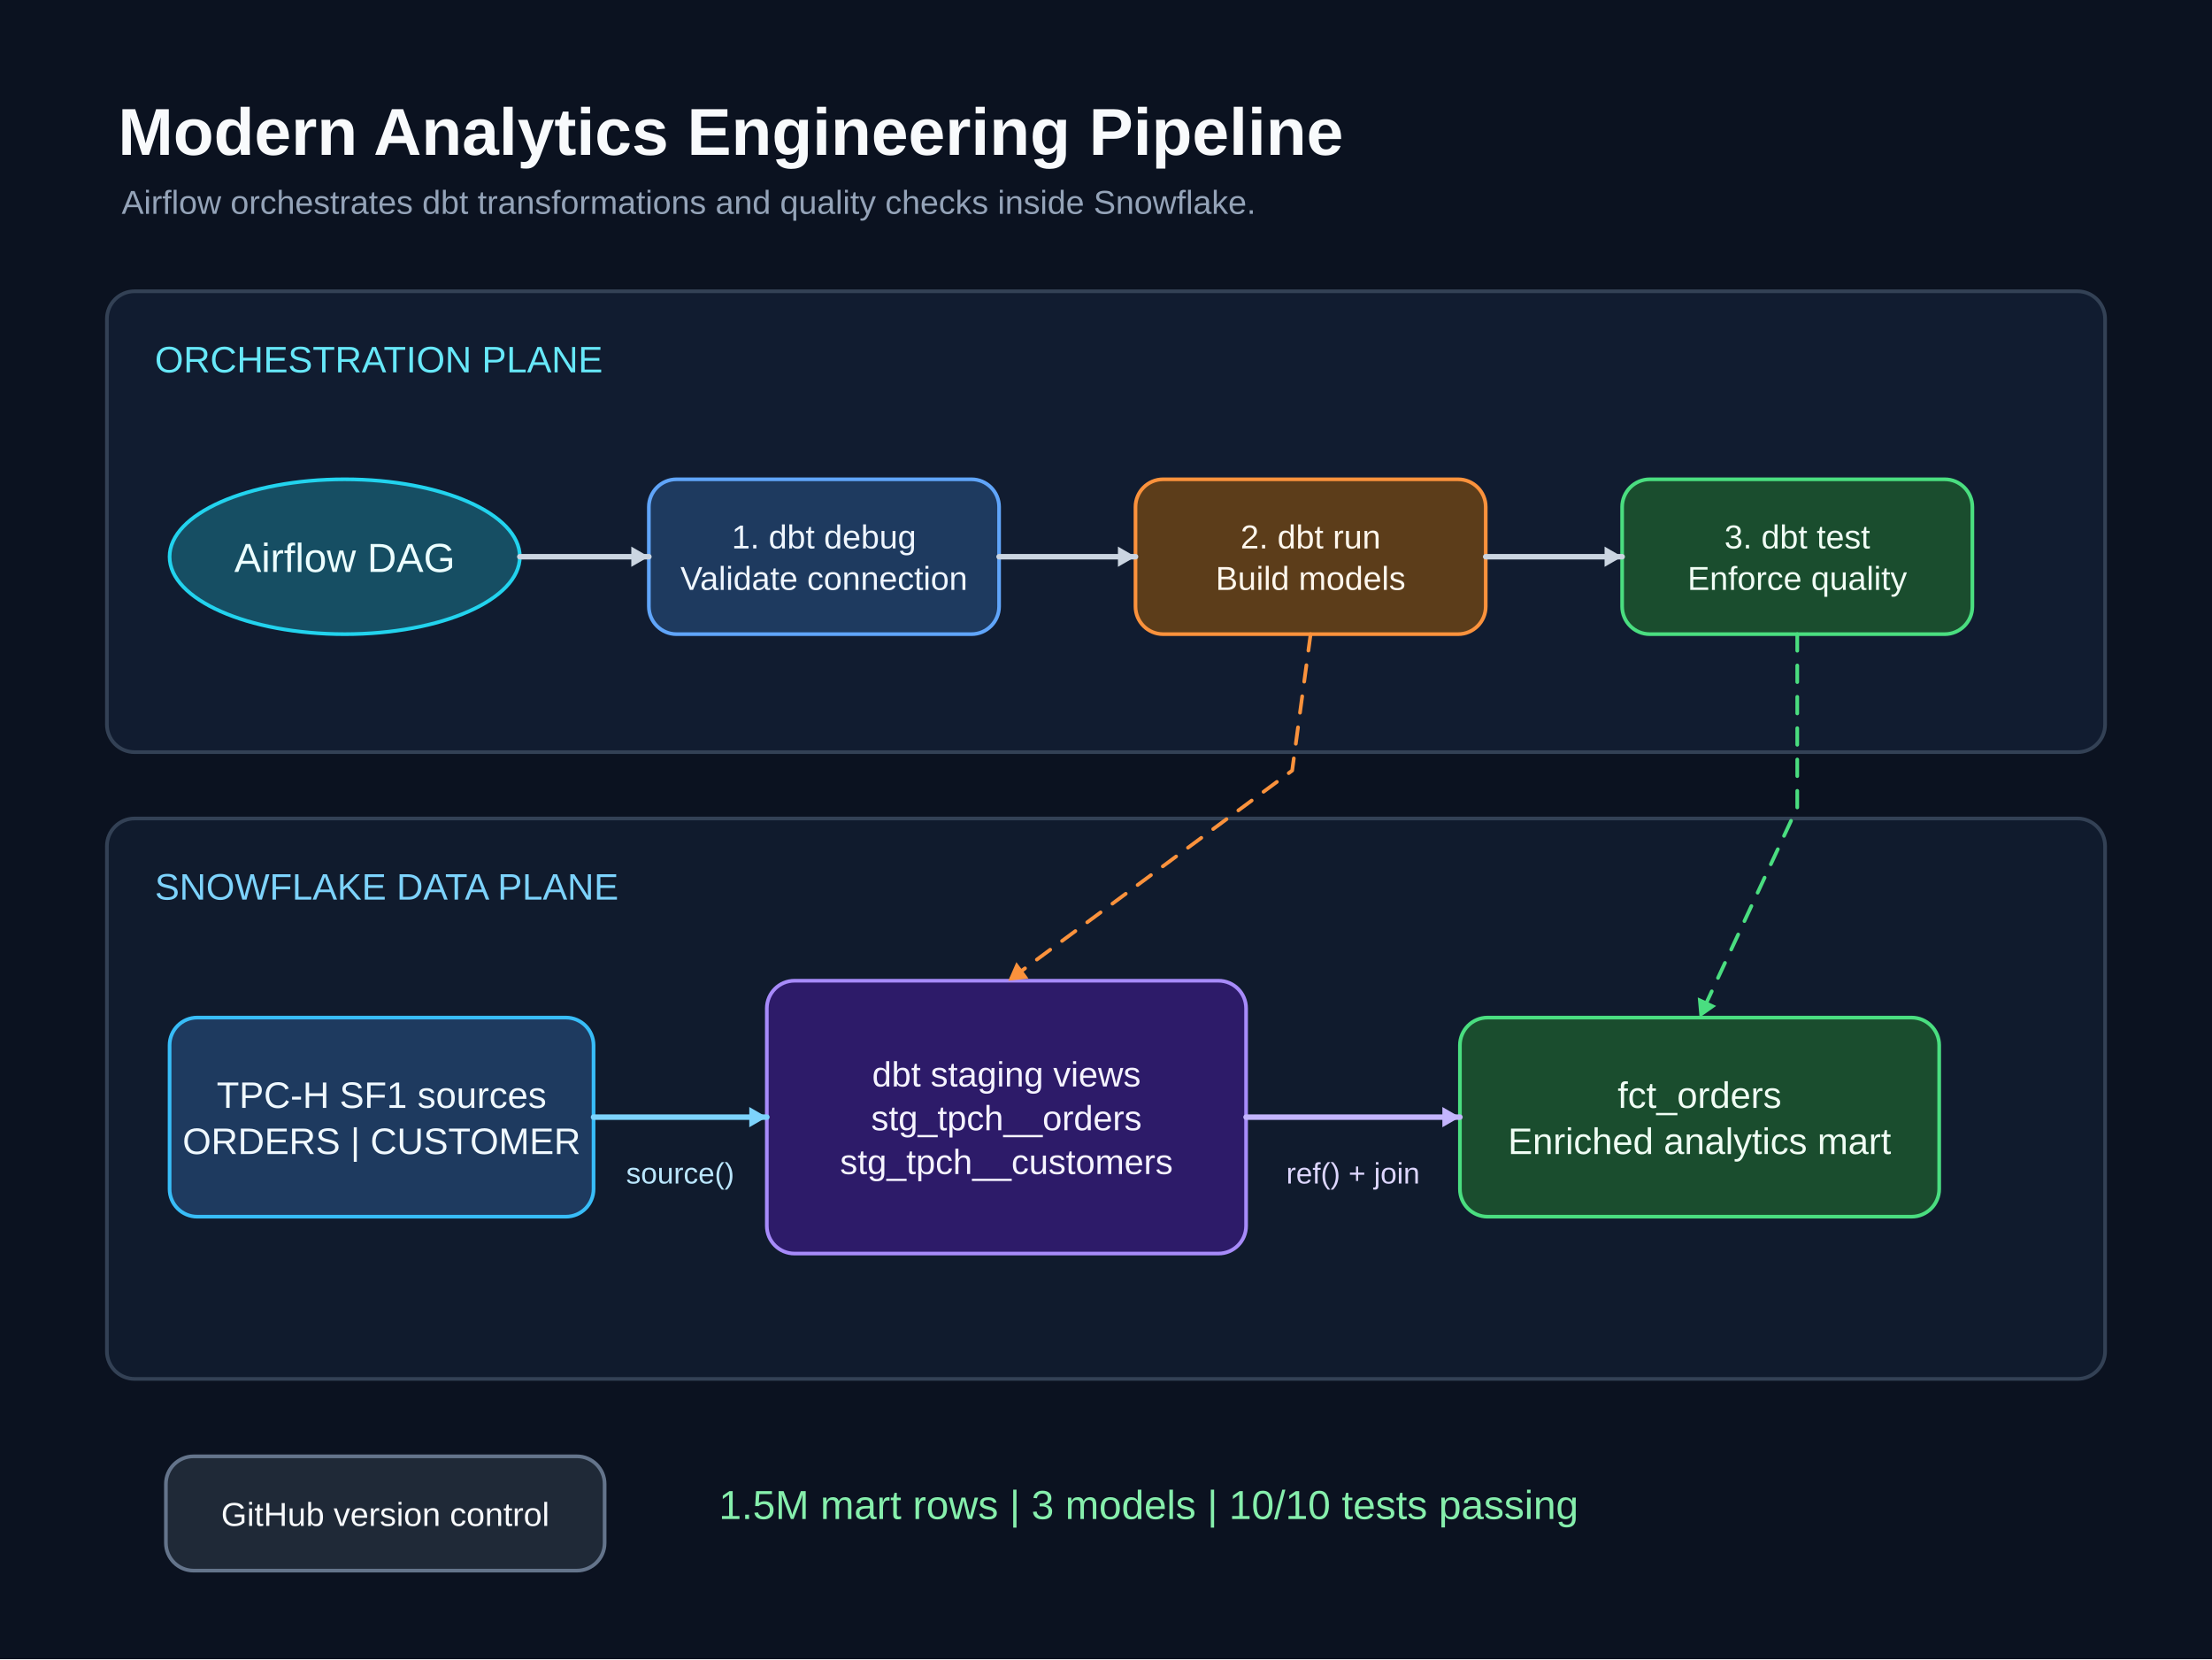
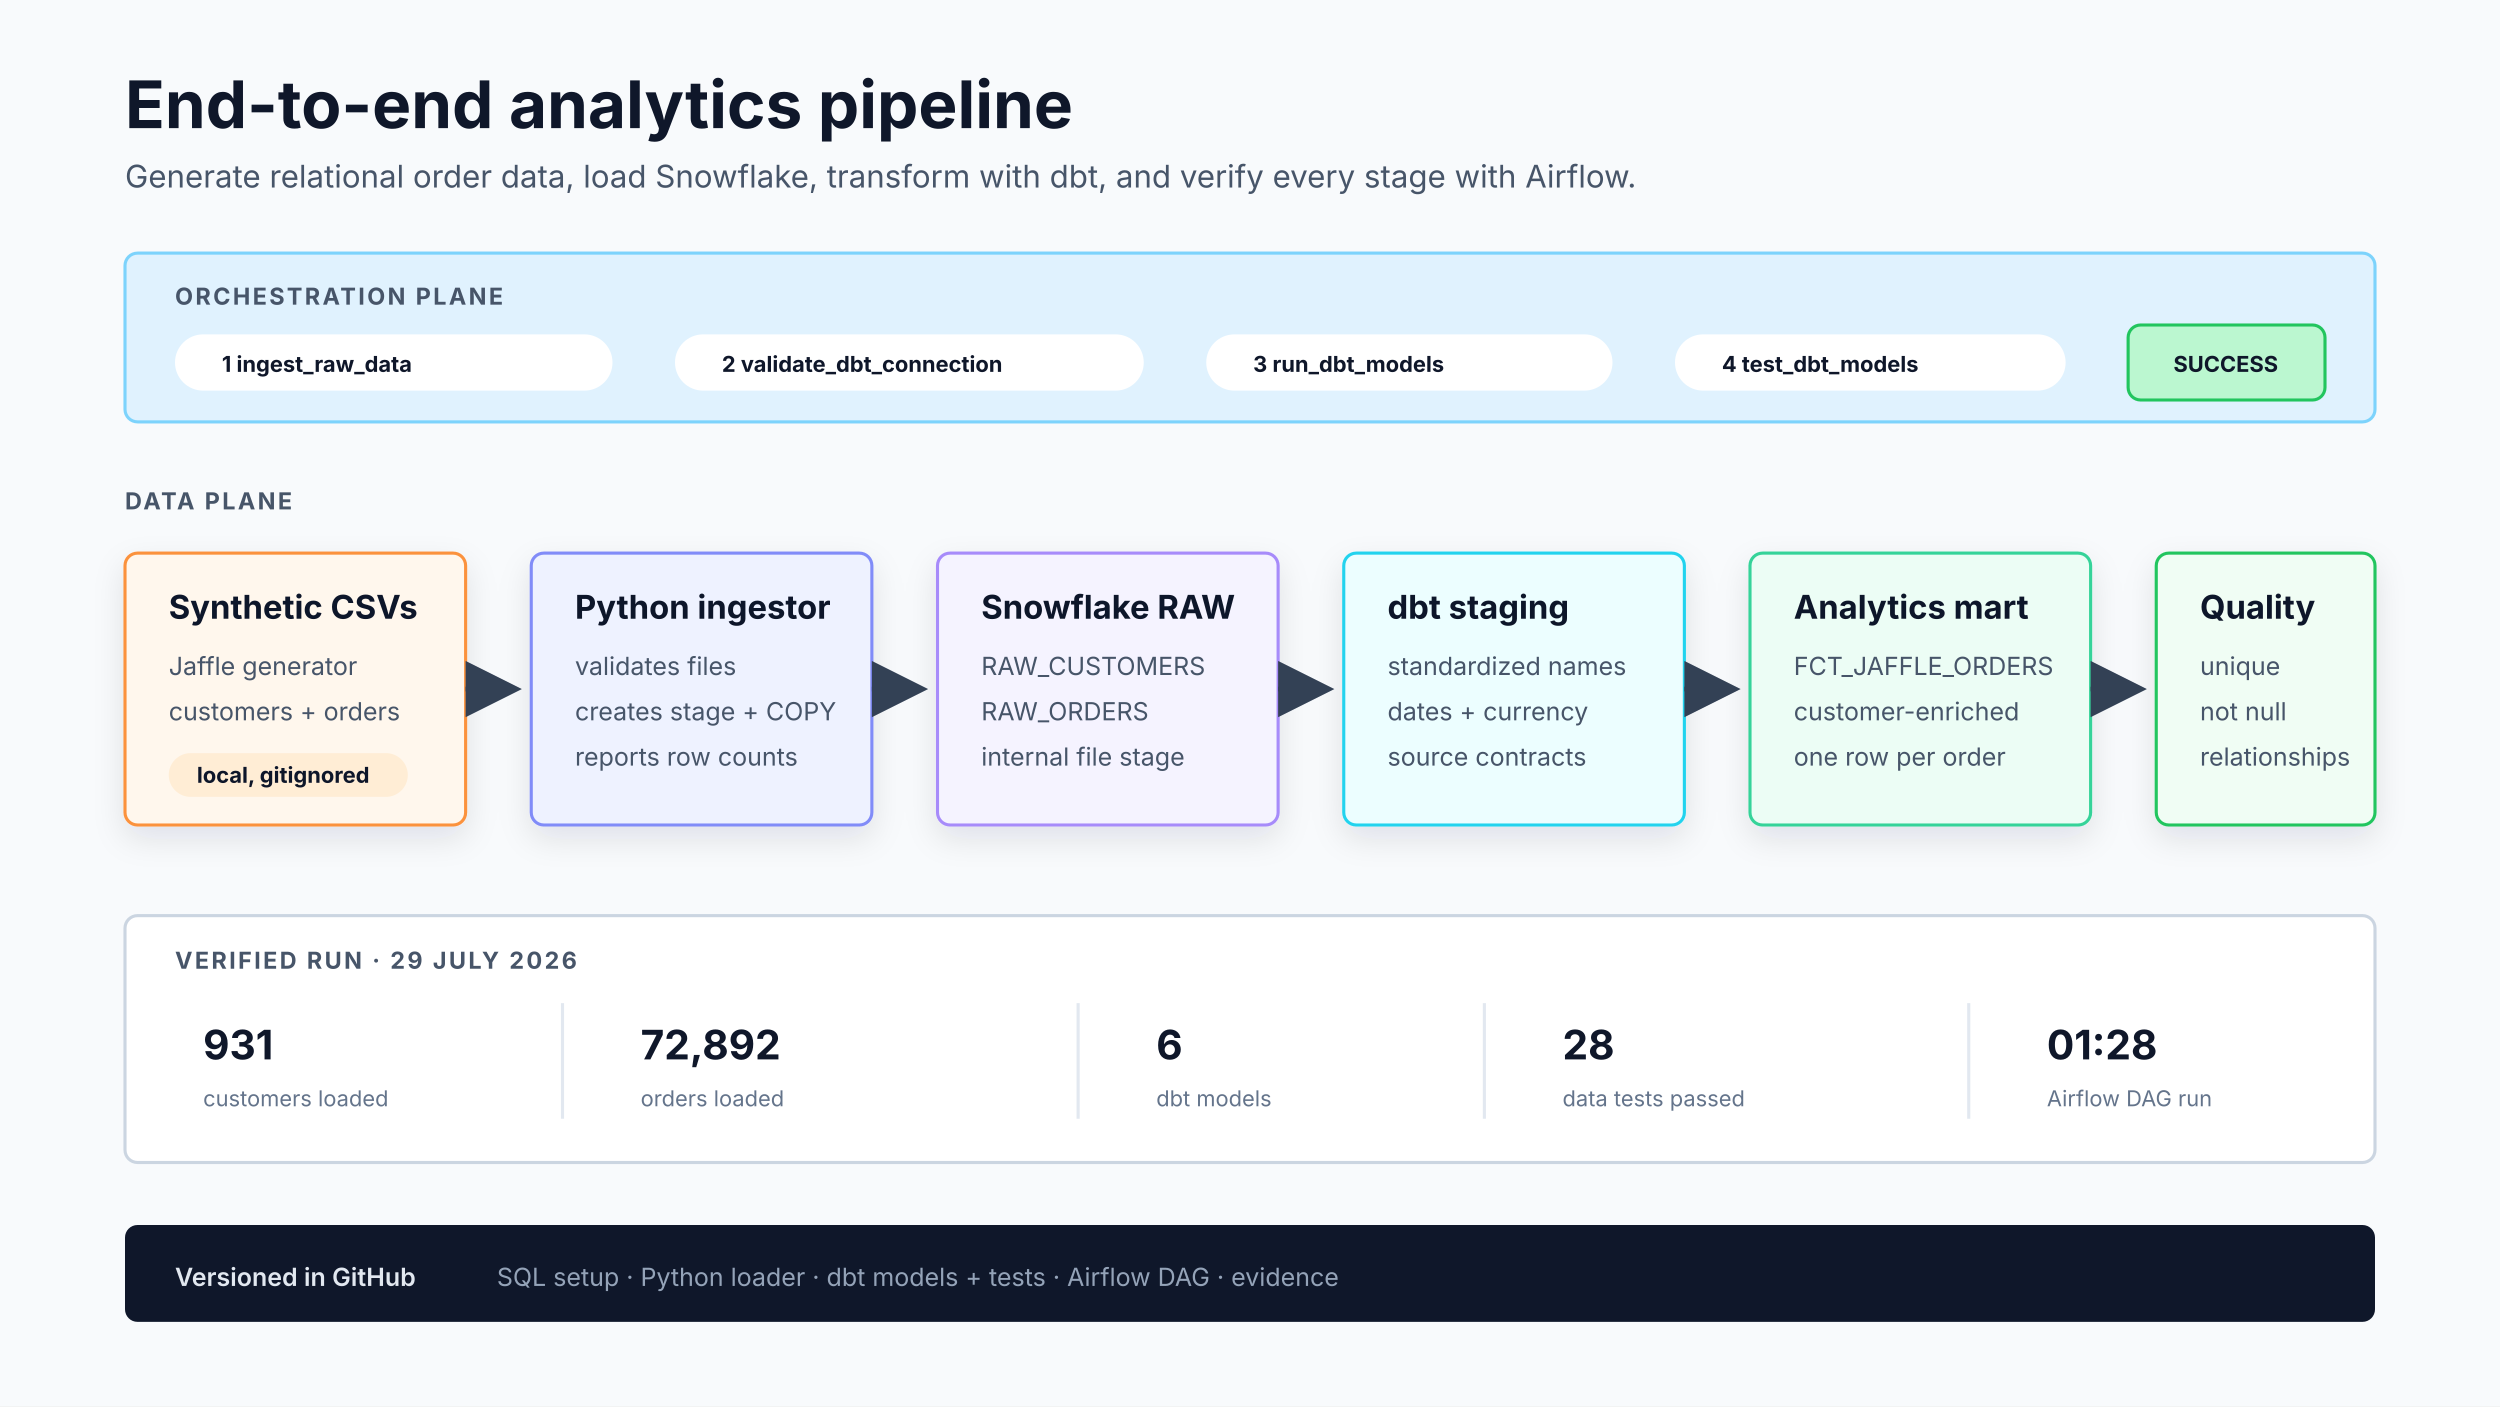
- <svg xmlns="http://www.w3.org/2000/svg" width="1200" height="900" viewBox="0 0 1200 900">
-   <rect width="100%" height="100%" fill="#0b1220" />
-   <rect x="0" y="0" width="1200" height="900" rx="15" fill="#0b1220" stroke="#0b1220" stroke-width="0" />
-   <text x="64" y="84" fill="#f8fafc" font-family="Arial, sans-serif" font-size="36" font-weight="700" text-anchor="start">Modern Analytics Engineering Pipeline</text>
-   <text x="66" y="116" fill="#94a3b8" font-family="Arial, sans-serif" font-size="18" font-weight="500" text-anchor="start">Airflow orchestrates dbt transformations and quality checks inside Snowflake.</text>
-   <rect x="58" y="158" width="1084" height="250" rx="15" fill="#111c30" stroke="#334155" stroke-width="2" />
-   <text x="84" y="202" fill="#67e8f9" font-family="Arial, sans-serif" font-size="20" font-weight="500" text-anchor="start">ORCHESTRATION PLANE</text>
-   <ellipse cx="187" cy="302" rx="95" ry="42" fill="#164e63" stroke="#22d3ee" stroke-width="2" />
-   <text x="187" y="310.25" fill="#ecfeff" font-family="Arial, sans-serif" font-size="22" font-weight="500" text-anchor="middle">Airflow DAG</text>
-   <rect x="352" y="260" width="190" height="84" rx="15" fill="#1e3a5f" stroke="#60a5fa" stroke-width="2" />
-   <text x="447" y="297.5" fill="#eff6ff" font-family="Arial, sans-serif" font-size="18" font-weight="500" text-anchor="middle">1. dbt debug</text>
-   <text x="447" y="320" fill="#eff6ff" font-family="Arial, sans-serif" font-size="18" font-weight="500" text-anchor="middle">Validate connection</text>
-   <rect x="616" y="260" width="190" height="84" rx="15" fill="#5c3d1a" stroke="#fb923c" stroke-width="2" />
-   <text x="711" y="297.5" fill="#fff7ed" font-family="Arial, sans-serif" font-size="18" font-weight="500" text-anchor="middle">2. dbt run</text>
-   <text x="711" y="320" fill="#fff7ed" font-family="Arial, sans-serif" font-size="18" font-weight="500" text-anchor="middle">Build models</text>
-   <rect x="880" y="260" width="190" height="84" rx="15" fill="#1a4d2e" stroke="#4ade80" stroke-width="2" />
-   <text x="975" y="297.5" fill="#f0fdf4" font-family="Arial, sans-serif" font-size="18" font-weight="500" text-anchor="middle">3. dbt test</text>
-   <text x="975" y="320" fill="#f0fdf4" font-family="Arial, sans-serif" font-size="18" font-weight="500" text-anchor="middle">Enforce quality</text>
-   <polyline points="282,302 352,302" fill="none" stroke="#cbd5e1" stroke-width="3" stroke-linecap="round" stroke-linejoin="round" />
-   <polygon points="352,302 342.474,307.5 342.474,296.5" fill="#cbd5e1" />
-   <polyline points="542,302 616,302" fill="none" stroke="#cbd5e1" stroke-width="3" stroke-linecap="round" stroke-linejoin="round" />
-   <polygon points="616,302 606.474,307.5 606.474,296.5" fill="#cbd5e1" />
-   <polyline points="806,302 880,302" fill="none" stroke="#cbd5e1" stroke-width="3" stroke-linecap="round" stroke-linejoin="round" />
-   <polygon points="880,302 870.474,307.5 870.474,296.5" fill="#cbd5e1" />
-   <rect x="58" y="444" width="1084" height="304" rx="15" fill="#101b2d" stroke="#334155" stroke-width="2" />
-   <text x="84" y="488" fill="#7dd3fc" font-family="Arial, sans-serif" font-size="20" font-weight="500" text-anchor="start">SNOWFLAKE DATA PLANE</text>
-   <rect x="92" y="552" width="230" height="108" rx="15" fill="#1e3a5f" stroke="#38bdf8" stroke-width="2" />
-   <text x="207" y="601" fill="#f0f9ff" font-family="Arial, sans-serif" font-size="20" font-weight="500" text-anchor="middle">TPC-H SF1 sources</text>
-   <text x="207" y="626" fill="#f0f9ff" font-family="Arial, sans-serif" font-size="20" font-weight="500" text-anchor="middle">ORDERS  |  CUSTOMER</text>
-   <rect x="416" y="532" width="260" height="148" rx="15" fill="#2d1b69" stroke="#a78bfa" stroke-width="2" />
-   <text x="546" y="589.375" fill="#f5f3ff" font-family="Arial, sans-serif" font-size="19" font-weight="500" text-anchor="middle">dbt staging views</text>
-   <text x="546" y="613.125" fill="#f5f3ff" font-family="Arial, sans-serif" font-size="19" font-weight="500" text-anchor="middle">stg_tpch__orders</text>
-   <text x="546" y="636.875" fill="#f5f3ff" font-family="Arial, sans-serif" font-size="19" font-weight="500" text-anchor="middle">stg_tpch__customers</text>
-   <rect x="792" y="552" width="260" height="108" rx="15" fill="#1a4d2e" stroke="#4ade80" stroke-width="2" />
-   <text x="922" y="601" fill="#f0fdf4" font-family="Arial, sans-serif" font-size="20" font-weight="500" text-anchor="middle">fct_orders</text>
-   <text x="922" y="626" fill="#f0fdf4" font-family="Arial, sans-serif" font-size="20" font-weight="500" text-anchor="middle">Enriched analytics mart</text>
-   <polyline points="322,606 416,606" fill="none" stroke="#7dd3fc" stroke-width="3" stroke-linecap="round" stroke-linejoin="round" />
-   <polygon points="416,606 406.474,611.5 406.474,600.5" fill="#7dd3fc" />
-   <text x="369" y="642" fill="#bae6fd" font-family="Arial, sans-serif" font-size="16" font-weight="500" text-anchor="middle">source()</text>
-   <polyline points="676,606 792,606" fill="none" stroke="#c4b5fd" stroke-width="3" stroke-linecap="round" stroke-linejoin="round" />
-   <polygon points="792,606 782.474,611.5 782.474,600.5" fill="#c4b5fd" />
-   <text x="734" y="642" fill="#ddd6fe" font-family="Arial, sans-serif" font-size="16" font-weight="500" text-anchor="middle">ref() + join</text>
-   <polyline points="711,344 701,418 547,532" fill="none" stroke="#fb923c" stroke-width="2" stroke-linecap="round" stroke-linejoin="round" stroke-dasharray="9 8" />
-   <polygon points="547,532 551.384,521.911 557.929,530.753" fill="#fb923c" />
-   <polyline points="975,344 975,438 922,552" fill="none" stroke="#4ade80" stroke-width="2" stroke-linecap="round" stroke-linejoin="round" stroke-dasharray="9 8" />
-   <polygon points="922,552 921.029,541.043 931.003,545.68" fill="#4ade80" />
-   <rect x="90" y="790" width="238" height="62" rx="15" fill="#1f2937" stroke="#64748b" stroke-width="2" />
-   <text x="209" y="827.75" fill="#f8fafc" font-family="Arial, sans-serif" font-size="18" font-weight="500" text-anchor="middle">GitHub version control</text>
-   <text x="390" y="824" fill="#86efac" font-family="Arial, sans-serif" font-size="22" font-weight="500" text-anchor="start">1.5M mart rows   |   3 models   |   10/10 tests passing</text>
+ <svg xmlns="http://www.w3.org/2000/svg" width="1600" height="900" viewBox="0 0 1600 900">
+   <defs>
+     <filter id="shadow" x="-20%" y="-20%" width="140%" height="140%">
+       <feDropShadow dx="0" dy="8" stdDeviation="10" flood-color="#0f172a" flood-opacity=".10" />
+     </filter>
+     <marker id="arrow" markerWidth="12" markerHeight="12" refX="10" refY="6" orient="auto">
+       <path d="M0,0 L12,6 L0,12 z" fill="#334155" />
+     </marker>
+     <style>
+       .title{font:700 42px Inter,Arial,sans-serif;fill:#0f172a}
+       .subtitle{font:400 20px Inter,Arial,sans-serif;fill:#475569}
+       .zone{font:700 15px Inter,Arial,sans-serif;fill:#475569;letter-spacing:1.5px}
+       .nodeTitle{font:700 21px Inter,Arial,sans-serif;fill:#0f172a}
+       .nodeText{font:400 16px Inter,Arial,sans-serif;fill:#475569}
+       .badge{font:700 14px Inter,Arial,sans-serif;fill:#0f172a}
+       .metric{font:700 26px Inter,Arial,sans-serif;fill:#0f172a}
+       .metricLabel{font:400 14px Inter,Arial,sans-serif;fill:#64748b}
+       .arrow{stroke:#334155;stroke-width:3;fill:none;marker-end:url(#arrow)}
+     </style>
+   </defs>
+   <rect width="1600" height="900" fill="#f8fafc" />
+   <text x="80" y="82" class="title">End-to-end analytics pipeline</text>
+   <text x="80" y="120" class="subtitle">Generate relational order data, load Snowflake, transform with dbt, and verify every stage with Airflow.</text>
+   <rect x="80" y="162" width="1440" height="108" rx="8" fill="#e0f2fe" stroke="#7dd3fc" stroke-width="2" />
+   <text x="112" y="195" class="zone">ORCHESTRATION PLANE</text>
+   <rect x="112" y="214" width="280" height="36" rx="18" fill="#fff" />
+   <text x="142" y="238" class="badge">1  ingest_raw_data</text>
+   <rect x="432" y="214" width="300" height="36" rx="18" fill="#fff" />
+   <text x="462" y="238" class="badge">2  validate_dbt_connection</text>
+   <rect x="772" y="214" width="260" height="36" rx="18" fill="#fff" />
+   <text x="802" y="238" class="badge">3  run_dbt_models</text>
+   <rect x="1072" y="214" width="250" height="36" rx="18" fill="#fff" />
+   <text x="1102" y="238" class="badge">4  test_dbt_models</text>
+   <rect x="1362" y="208" width="126" height="48" rx="8" fill="#bbf7d0" stroke="#22c55e" stroke-width="2" />
+   <text x="1391" y="238" class="badge">SUCCESS</text>
+   <text x="80" y="326" class="zone">DATA PLANE</text>
+   <g filter="url(#shadow)">
+     <rect x="80" y="354" width="218" height="174" rx="8" fill="#fff7ed" stroke="#fb923c" stroke-width="2" />
+     <text x="108" y="396" class="nodeTitle">Synthetic CSVs</text>
+     <text x="108" y="432" class="nodeText">Jaffle generator</text>
+     <text x="108" y="461" class="nodeText">customers + orders</text>
+     <rect x="108" y="482" width="153" height="28" rx="14" fill="#ffedd5" />
+     <text x="126" y="501" class="badge">local, gitignored</text>
+     <rect x="340" y="354" width="218" height="174" rx="8" fill="#eef2ff" stroke="#818cf8" stroke-width="2" />
+     <text x="368" y="396" class="nodeTitle">Python ingestor</text>
+     <text x="368" y="432" class="nodeText">validates files</text>
+     <text x="368" y="461" class="nodeText">creates stage + COPY</text>
+     <text x="368" y="490" class="nodeText">reports row counts</text>
+     <rect x="600" y="354" width="218" height="174" rx="8" fill="#f5f3ff" stroke="#a78bfa" stroke-width="2" />
+     <text x="628" y="396" class="nodeTitle">Snowflake RAW</text>
+     <text x="628" y="432" class="nodeText">RAW_CUSTOMERS</text>
+     <text x="628" y="461" class="nodeText">RAW_ORDERS</text>
+     <text x="628" y="490" class="nodeText">internal file stage</text>
+     <rect x="860" y="354" width="218" height="174" rx="8" fill="#ecfeff" stroke="#22d3ee" stroke-width="2" />
+     <text x="888" y="396" class="nodeTitle">dbt staging</text>
+     <text x="888" y="432" class="nodeText">standardized names</text>
+     <text x="888" y="461" class="nodeText">dates + currency</text>
+     <text x="888" y="490" class="nodeText">source contracts</text>
+     <rect x="1120" y="354" width="218" height="174" rx="8" fill="#ecfdf5" stroke="#34d399" stroke-width="2" />
+     <text x="1148" y="396" class="nodeTitle">Analytics mart</text>
+     <text x="1148" y="432" class="nodeText">FCT_JAFFLE_ORDERS</text>
+     <text x="1148" y="461" class="nodeText">customer-enriched</text>
+     <text x="1148" y="490" class="nodeText">one row per order</text>
+     <rect x="1380" y="354" width="140" height="174" rx="8" fill="#f0fdf4" stroke="#22c55e" stroke-width="2" />
+     <text x="1408" y="396" class="nodeTitle">Quality</text>
+     <text x="1408" y="432" class="nodeText">unique</text>
+     <text x="1408" y="461" class="nodeText">not null</text>
+     <text x="1408" y="490" class="nodeText">relationships</text>
+   </g>
+   <path d="M298 441 H328" class="arrow" />
+   <path d="M558 441 H588" class="arrow" />
+   <path d="M818 441 H848" class="arrow" />
+   <path d="M1078 441 H1108" class="arrow" />
+   <path d="M1338 441 H1368" class="arrow" />
+   <rect x="80" y="586" width="1440" height="158" rx="8" fill="#ffffff" stroke="#cbd5e1" stroke-width="2" />
+   <text x="112" y="620" class="zone">VERIFIED RUN · 29 JULY 2026</text>
+   <g>
+     <text x="130" y="678" class="metric">931</text>
+     <text x="130" y="708" class="metricLabel">customers loaded</text>
+     <line x1="360" y1="642" x2="360" y2="716" stroke="#e2e8f0" stroke-width="2" />
+     <text x="410" y="678" class="metric">72,892</text>
+     <text x="410" y="708" class="metricLabel">orders loaded</text>
+     <line x1="690" y1="642" x2="690" y2="716" stroke="#e2e8f0" stroke-width="2" />
+     <text x="740" y="678" class="metric">6</text>
+     <text x="740" y="708" class="metricLabel">dbt models</text>
+     <line x1="950" y1="642" x2="950" y2="716" stroke="#e2e8f0" stroke-width="2" />
+     <text x="1000" y="678" class="metric">28</text>
+     <text x="1000" y="708" class="metricLabel">data tests passed</text>
+     <line x1="1260" y1="642" x2="1260" y2="716" stroke="#e2e8f0" stroke-width="2" />
+     <text x="1310" y="678" class="metric">01:28</text>
+     <text x="1310" y="708" class="metricLabel">Airflow DAG run</text>
+   </g>
+   <rect x="80" y="784" width="1440" height="62" rx="8" fill="#0f172a" />
+   <text x="112" y="823" style="font:600 16px Inter,Arial,sans-serif;fill:#e2e8f0">Versioned in GitHub</text>
+   <text x="318" y="823" style="font:400 16px Inter,Arial,sans-serif;fill:#94a3b8">SQL setup · Python loader · dbt models + tests · Airflow DAG · evidence</text>
</svg>
